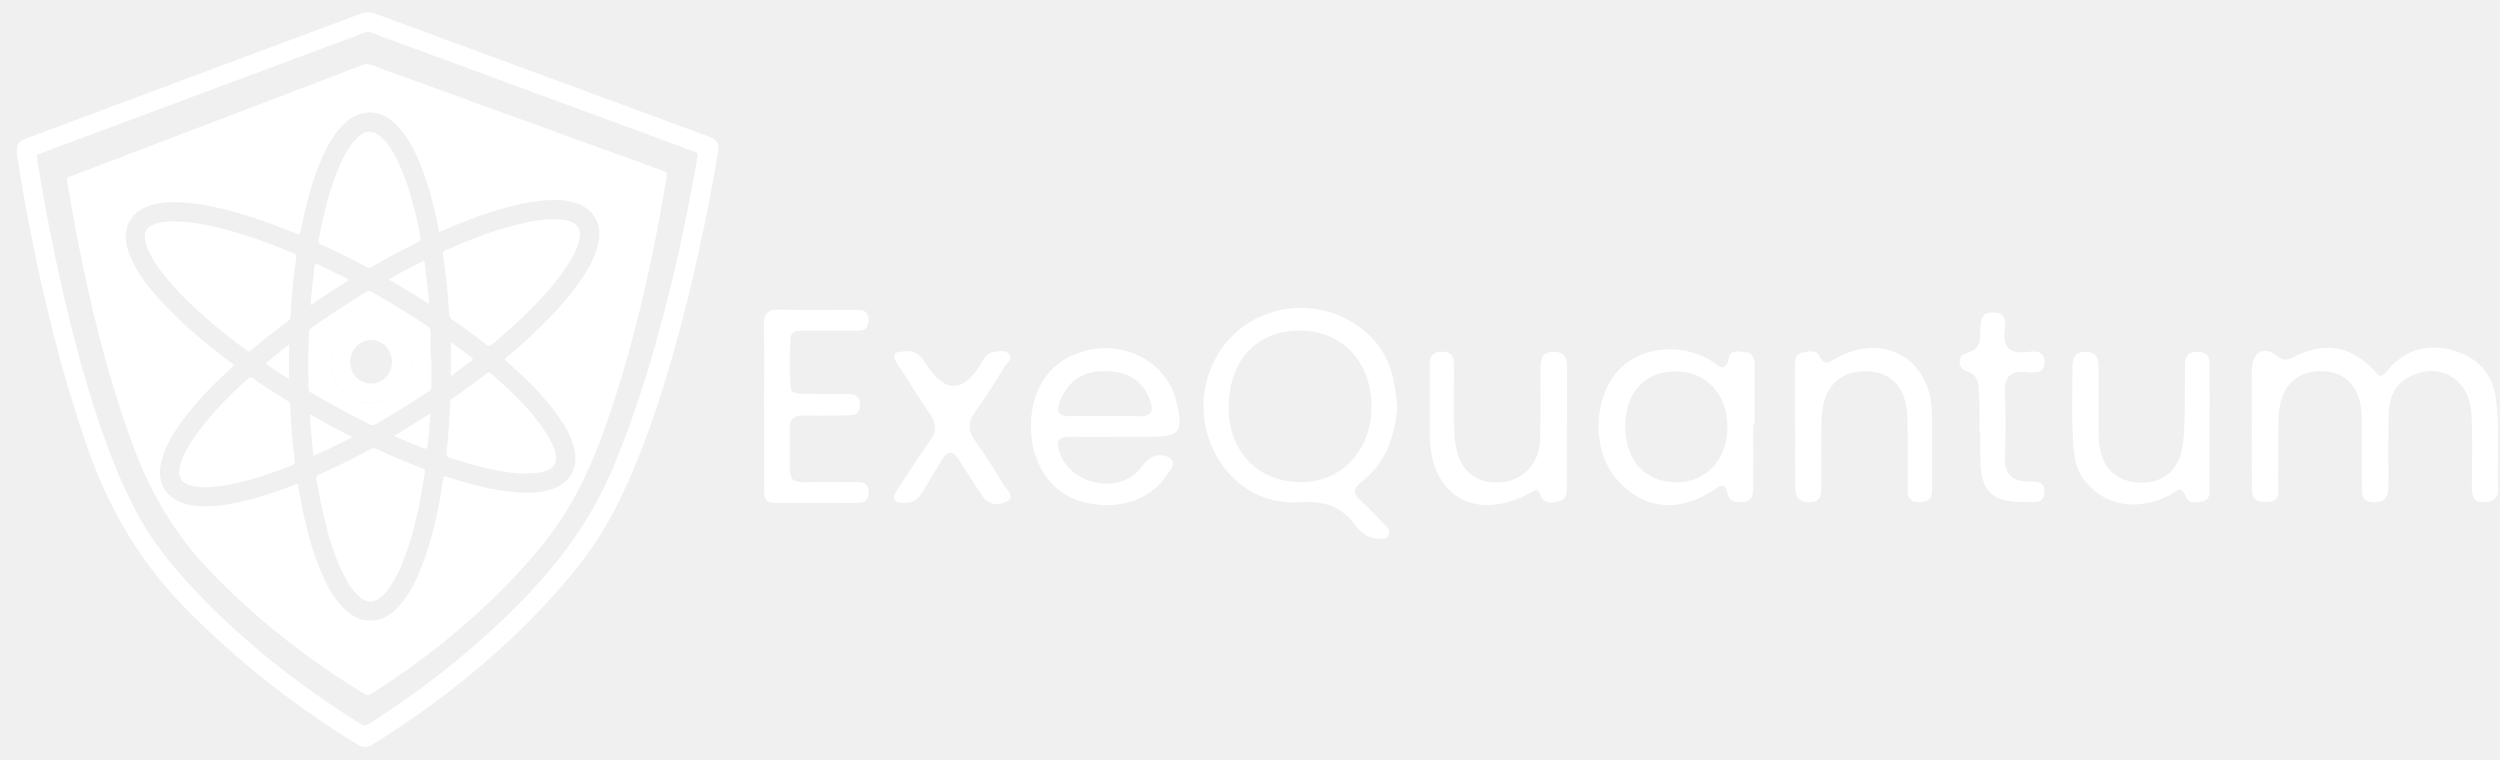
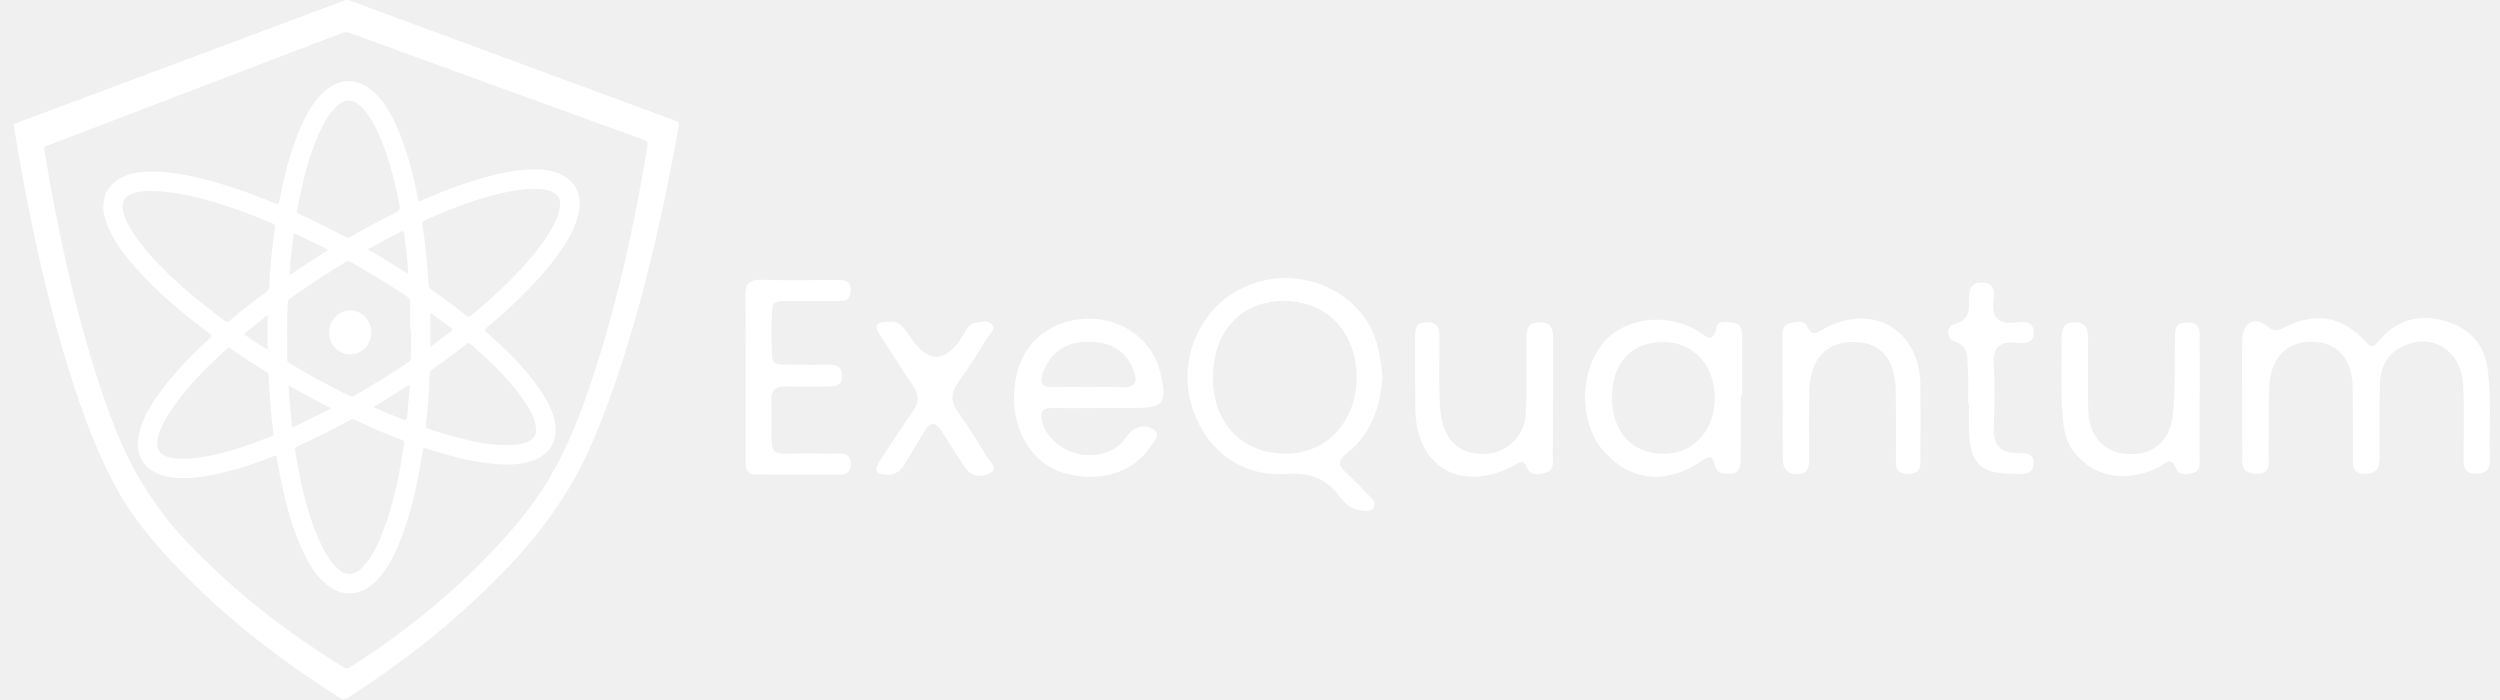
- <svg xmlns="http://www.w3.org/2000/svg" width="135" height="41" viewBox="0 0 135 41" fill="none">
-   <g clip-path="url(#clip0_572_71326)">
-     <mask id="mask0_572_71326" style="mask-type:luminance" maskUnits="userSpaceOnUse" x="0" y="0" width="135" height="41">
-       <path d="M134.896 0.652H0.896V40.335H134.896V0.652Z" fill="white" />
-     </mask>
-     <g mask="url(#mask0_572_71326)">
-       <path d="M0.897 8.169C0.884 7.81 1.021 7.62 1.369 7.492C6.147 5.71 10.925 3.929 15.704 2.148C16.979 1.673 18.254 1.202 19.53 0.719C19.766 0.628 19.973 0.628 20.213 0.719C26.242 2.946 32.27 5.165 38.303 7.384C38.726 7.541 38.85 7.76 38.776 8.211C38.535 9.636 38.27 11.058 37.972 12.475C37.314 15.603 36.544 18.703 35.546 21.74C34.875 23.79 34.101 25.794 33.099 27.707C32.246 29.331 31.136 30.769 29.915 32.124C27.058 35.298 23.749 37.939 20.13 40.195C19.836 40.381 19.588 40.377 19.29 40.195C15.911 38.12 12.818 35.695 10.031 32.868C7.6 30.401 5.895 27.513 4.756 24.261C3.837 21.641 3.087 18.975 2.458 16.277C1.837 13.653 1.332 11.004 0.913 8.335C0.905 8.277 0.901 8.215 0.897 8.169ZM1.99 8.45C1.998 8.512 2.002 8.562 2.006 8.607C2.3 10.413 2.628 12.215 3.009 14.004C3.634 16.946 4.358 19.864 5.315 22.719C5.924 24.533 6.615 26.314 7.551 27.988C8.42 29.542 9.567 30.885 10.793 32.158C13.393 34.86 16.337 37.137 19.513 39.12C19.646 39.203 19.737 39.207 19.869 39.12C22.954 37.166 25.795 34.914 28.333 32.286C30.345 30.203 32.01 27.893 33.132 25.199C34.254 22.496 35.123 19.711 35.861 16.884C36.585 14.095 37.177 11.281 37.674 8.442C37.699 8.297 37.653 8.248 37.525 8.198C31.687 6.053 25.852 3.905 20.018 1.752C19.911 1.71 19.82 1.714 19.712 1.752C15.223 3.429 10.735 5.099 6.247 6.772C4.884 7.281 3.518 7.785 2.156 8.297C2.081 8.326 1.965 8.322 1.986 8.442L1.99 8.45Z" fill="white" />
-       <path d="M3.618 9.708C3.601 9.571 3.713 9.563 3.796 9.53C5.141 9.013 6.491 8.501 7.837 7.989C11.758 6.493 15.684 5.001 19.601 3.501C19.75 3.443 19.878 3.447 20.027 3.501C25.282 5.41 30.536 7.319 35.795 9.22C35.977 9.286 36.035 9.352 35.998 9.563C35.289 13.844 34.362 18.067 32.983 22.187C32.37 24.022 31.658 25.816 30.656 27.481C29.836 28.836 28.822 30.047 27.737 31.196C25.443 33.617 22.859 35.684 20.044 37.469C19.915 37.551 19.82 37.564 19.683 37.477C16.607 35.593 13.787 33.398 11.294 30.787C9.489 28.894 8.181 26.708 7.261 24.27C6.222 21.514 5.448 18.683 4.794 15.811C4.342 13.823 3.957 11.823 3.634 9.811C3.63 9.778 3.622 9.745 3.618 9.712V9.708ZM23.725 12.534C23.708 12.456 23.687 12.385 23.675 12.315C23.439 11.146 23.149 9.993 22.702 8.885C22.383 8.096 22.006 7.336 21.385 6.724C20.495 5.848 19.422 5.852 18.541 6.728C18.006 7.261 17.654 7.914 17.36 8.596C16.814 9.848 16.491 11.166 16.238 12.505C16.201 12.691 16.143 12.679 16.006 12.621C14.98 12.195 13.936 11.811 12.864 11.505C11.68 11.171 10.487 10.894 9.245 10.918C8.723 10.931 8.21 11.005 7.738 11.249C7.22 11.518 6.893 11.927 6.81 12.518C6.748 12.96 6.847 13.377 7.005 13.778C7.344 14.637 7.899 15.361 8.504 16.043C9.688 17.381 11.054 18.526 12.487 19.584C12.628 19.687 12.632 19.737 12.499 19.857C11.539 20.737 10.624 21.663 9.849 22.716C9.348 23.398 8.905 24.113 8.706 24.948C8.441 26.072 8.955 26.927 10.069 27.225C10.296 27.287 10.533 27.32 10.768 27.332C11.684 27.378 12.57 27.212 13.447 26.989C14.292 26.774 15.112 26.493 15.919 26.171C16.06 26.113 16.098 26.142 16.11 26.287C16.131 26.502 16.18 26.712 16.222 26.923C16.487 28.332 16.826 29.725 17.406 31.043C17.721 31.758 18.093 32.431 18.686 32.965C19.046 33.287 19.46 33.506 19.957 33.514C20.652 33.531 21.162 33.171 21.592 32.679C22.164 32.026 22.524 31.25 22.826 30.444C23.373 28.989 23.692 27.477 23.919 25.944C23.956 25.696 23.952 25.696 24.18 25.77C25.356 26.146 26.544 26.468 27.782 26.576C28.478 26.638 29.174 26.634 29.845 26.398C30.785 26.064 31.219 25.282 31.025 24.311C30.888 23.642 30.561 23.063 30.176 22.518C29.381 21.381 28.395 20.427 27.356 19.522C27.261 19.439 27.224 19.398 27.344 19.299C27.845 18.898 28.321 18.468 28.785 18.03C29.782 17.088 30.727 16.096 31.484 14.947C31.878 14.352 32.201 13.728 32.329 13.018C32.499 12.075 32.051 11.299 31.149 10.98C30.797 10.856 30.428 10.803 30.056 10.799C28.867 10.786 27.733 11.075 26.607 11.423C25.629 11.728 24.677 12.113 23.725 12.53V12.534Z" fill="white" />
-       <path d="M9.46 11.958C10.624 11.982 11.742 12.251 12.847 12.582C13.87 12.887 14.864 13.264 15.845 13.677C15.977 13.73 16.019 13.788 15.994 13.941C15.845 14.974 15.742 16.012 15.692 17.053C15.684 17.193 15.642 17.284 15.526 17.367C14.851 17.859 14.193 18.375 13.555 18.917C13.472 18.987 13.419 18.991 13.332 18.925C11.911 17.879 10.549 16.768 9.365 15.454C8.905 14.941 8.475 14.404 8.147 13.797C7.986 13.495 7.841 13.181 7.825 12.83C7.808 12.47 7.945 12.268 8.284 12.127C8.661 11.97 9.054 11.949 9.456 11.954L9.46 11.958Z" fill="white" />
-       <path d="M19.99 32.481C19.721 32.481 19.518 32.336 19.336 32.163C19.025 31.873 18.806 31.518 18.611 31.146C18.04 30.051 17.708 28.873 17.435 27.679C17.298 27.076 17.191 26.468 17.091 25.857C17.071 25.741 17.091 25.691 17.199 25.642C18.168 25.216 19.112 24.745 20.04 24.233C20.135 24.179 20.209 24.183 20.305 24.229C21.128 24.617 21.965 24.972 22.814 25.295C22.909 25.332 22.959 25.369 22.942 25.485C22.694 27.142 22.375 28.787 21.75 30.353C21.543 30.873 21.298 31.373 20.963 31.824C20.814 32.026 20.644 32.208 20.433 32.344C20.3 32.431 20.16 32.489 19.994 32.481H19.99Z" fill="white" />
-       <path d="M29.951 11.844C30.212 11.84 30.527 11.857 30.829 11.972C31.206 12.117 31.355 12.377 31.305 12.778C31.243 13.286 31.012 13.724 30.751 14.15C30.15 15.129 29.388 15.972 28.581 16.778C27.947 17.41 27.273 18.006 26.589 18.584C26.457 18.696 26.374 18.72 26.225 18.596C25.645 18.121 25.041 17.683 24.424 17.262C24.32 17.192 24.262 17.113 24.254 16.985C24.196 15.902 24.08 14.828 23.919 13.753C23.902 13.65 23.919 13.584 24.03 13.53C25.488 12.886 26.962 12.307 28.531 11.993C28.983 11.902 29.434 11.836 29.951 11.836V11.844Z" fill="white" />
-       <path d="M19.939 7.112C20.212 7.12 20.399 7.236 20.569 7.384C20.966 7.736 21.227 8.186 21.455 8.653C22.055 9.893 22.39 11.215 22.66 12.558C22.747 12.992 22.738 12.992 22.345 13.186C21.575 13.575 20.813 13.979 20.068 14.414C19.96 14.475 19.881 14.475 19.774 14.414C18.974 13.979 18.159 13.575 17.331 13.198C17.235 13.157 17.173 13.116 17.198 12.992C17.471 11.554 17.799 10.132 18.407 8.793C18.606 8.355 18.838 7.938 19.161 7.579C19.38 7.335 19.62 7.12 19.943 7.107L19.939 7.112Z" fill="white" />
-       <path d="M11.282 26.305C10.975 26.326 10.673 26.305 10.375 26.239C9.795 26.115 9.58 25.768 9.716 25.185C9.82 24.726 10.039 24.317 10.288 23.925C11.029 22.755 11.981 21.768 12.983 20.821C13.124 20.689 13.273 20.557 13.414 20.425C13.48 20.358 13.534 20.342 13.621 20.404C14.255 20.85 14.909 21.268 15.567 21.673C15.633 21.714 15.654 21.759 15.658 21.834C15.712 22.875 15.787 23.916 15.923 24.95C15.936 25.053 15.886 25.078 15.812 25.107C14.35 25.681 12.867 26.193 11.282 26.309V26.305Z" fill="white" />
-       <path d="M28.217 25.567C27.265 25.546 26.18 25.285 25.104 24.976C24.826 24.893 24.553 24.798 24.276 24.715C24.147 24.678 24.093 24.628 24.11 24.48C24.209 23.562 24.271 22.645 24.313 21.723C24.313 21.633 24.35 21.575 24.425 21.525C25.058 21.091 25.675 20.633 26.28 20.161C26.35 20.108 26.404 20.079 26.487 20.149C27.675 21.19 28.834 22.261 29.646 23.637C29.816 23.926 29.952 24.236 30.006 24.571C30.072 24.971 29.932 25.236 29.559 25.397C29.186 25.558 28.789 25.571 28.213 25.567H28.217Z" fill="white" />
-       <path d="M23.297 19.38C23.297 19.872 23.297 20.364 23.297 20.855C23.297 20.984 23.255 21.062 23.148 21.137C22.208 21.756 21.251 22.351 20.274 22.913C20.158 22.98 20.067 22.975 19.955 22.913C18.887 22.38 17.835 21.814 16.808 21.207C16.726 21.157 16.655 21.116 16.655 20.996C16.655 19.979 16.63 18.963 16.68 17.946C16.684 17.831 16.734 17.765 16.821 17.703C17.785 17.021 18.775 16.376 19.781 15.764C19.889 15.698 19.963 15.698 20.071 15.764C21.09 16.343 22.092 16.954 23.073 17.599C23.197 17.682 23.259 17.769 23.255 17.922C23.247 18.405 23.255 18.893 23.255 19.376C23.268 19.376 23.276 19.376 23.288 19.376L23.297 19.38ZM17.872 19.546C17.872 20.769 18.833 21.756 20.026 21.761C21.235 21.761 22.208 20.777 22.212 19.554C22.212 18.331 21.235 17.322 20.042 17.322C18.846 17.322 17.872 18.318 17.872 19.55V19.546Z" fill="white" />
-       <path d="M19.029 23.607C18.474 23.879 17.964 24.131 17.459 24.379C17.318 24.449 17.178 24.511 17.037 24.573C16.983 24.598 16.921 24.64 16.913 24.528C16.846 23.825 16.764 23.123 16.739 22.375C17.497 22.797 18.229 23.206 19.029 23.607Z" fill="white" />
-       <path d="M20.983 15.086C21.604 14.731 22.2 14.425 22.801 14.119C22.908 14.065 22.925 14.119 22.937 14.206C23.028 14.925 23.119 15.644 23.169 16.413C22.441 15.954 21.736 15.516 20.983 15.086Z" fill="white" />
-       <path d="M16.774 16.478C16.824 15.726 16.907 15.024 16.99 14.325C17.002 14.23 17.044 14.209 17.122 14.251C17.665 14.519 18.207 14.784 18.75 15.052C18.812 15.081 18.857 15.118 18.766 15.176C18.104 15.585 17.453 16.011 16.77 16.478H16.774Z" fill="white" />
-       <path d="M23.247 22.328C23.201 22.882 23.168 23.382 23.114 23.886C23.073 24.287 23.064 24.291 22.679 24.13C22.228 23.944 21.777 23.75 21.284 23.543C21.947 23.134 22.567 22.745 23.247 22.328Z" fill="white" />
-       <path d="M15.61 18.6V20.472C15.358 20.31 15.13 20.166 14.902 20.017C14.745 19.914 14.588 19.81 14.434 19.703C14.389 19.67 14.314 19.641 14.401 19.571C14.79 19.257 15.184 18.943 15.61 18.6Z" fill="white" />
-       <path d="M24.347 20.31V18.504C24.376 18.483 24.405 18.521 24.438 18.541C24.773 18.789 25.105 19.041 25.44 19.289C25.535 19.36 25.568 19.405 25.448 19.492C25.096 19.744 24.753 20.008 24.351 20.31H24.347Z" fill="white" />
-       <path d="M17.875 19.546C17.875 18.318 18.844 17.318 20.045 17.318C21.237 17.318 22.219 18.327 22.215 19.55C22.215 20.773 21.237 21.761 20.028 21.756C18.836 21.756 17.875 20.769 17.875 19.541V19.546ZM21.167 19.546C21.167 18.889 20.666 18.36 20.041 18.36C19.428 18.36 18.919 18.884 18.906 19.525C18.894 20.174 19.403 20.711 20.028 20.715C20.662 20.719 21.163 20.207 21.167 19.546Z" fill="white" />
-       <path d="M121.596 23.048C121.596 22.023 121.58 20.998 121.6 19.974C121.617 19.035 122.221 18.639 122.913 19.197C123.348 19.548 123.571 19.428 123.948 19.238C125.551 18.432 126.991 18.701 128.2 20.007C128.495 20.325 128.569 20.457 128.975 19.957C129.84 18.891 131.111 18.535 132.462 18.92C133.757 19.288 134.598 20.127 134.78 21.536C134.991 23.143 134.842 24.751 134.896 26.358C134.912 26.846 134.705 27.094 134.184 27.114C133.542 27.139 133.476 26.763 133.48 26.271C133.484 24.953 133.53 23.635 133.455 22.321C133.347 20.407 131.633 19.461 130.027 20.391C129.244 20.841 128.995 21.589 128.984 22.436C128.967 23.68 128.967 24.924 128.975 26.168C128.975 26.697 128.9 27.11 128.221 27.118C127.472 27.127 127.547 26.618 127.542 26.139C127.538 24.932 127.551 23.726 127.53 22.515C127.505 20.941 126.714 20.06 125.34 20.044C123.99 20.023 123.116 20.912 123.05 22.453C123 23.622 123.041 24.796 123.016 25.965C123.009 26.47 123.236 27.151 122.304 27.11C121.423 27.073 121.617 26.412 121.609 25.899C121.588 24.949 121.6 23.998 121.6 23.044H121.596V23.048Z" fill="white" />
-       <path d="M75.45 22.012C75.309 23.558 74.85 24.975 73.586 25.967C73.06 26.38 73.031 26.645 73.512 27.066C73.951 27.455 74.348 27.889 74.754 28.314C74.903 28.467 75.102 28.637 74.998 28.876C74.866 29.178 74.564 29.095 74.32 29.079C73.794 29.042 73.433 28.694 73.152 28.323C72.406 27.331 71.512 27.037 70.237 27.12C67.752 27.285 65.781 25.674 65.156 23.269C64.543 20.922 65.624 18.388 67.727 17.264C69.888 16.107 72.551 16.566 74.178 18.351C75.131 19.397 75.338 20.678 75.458 22.012H75.45ZM70.133 17.851C67.835 17.863 66.34 19.512 66.348 22.017C66.357 24.43 67.955 26.054 70.303 26.037C72.485 26.021 74.087 24.265 74.062 21.913C74.038 19.492 72.439 17.839 70.133 17.851Z" fill="white" />
-       <path d="M94.676 22.93C94.676 24.063 94.688 25.195 94.668 26.323C94.664 26.679 94.655 27.092 94.121 27.108C93.74 27.121 93.388 27.121 93.281 26.625C93.144 25.984 92.821 26.27 92.498 26.484C90.647 27.703 88.78 27.509 87.364 25.955C86.018 24.48 85.968 21.782 87.252 20.162C88.361 18.761 90.63 18.439 92.353 19.447C92.763 19.687 93.173 20.253 93.384 19.244C93.463 18.872 93.947 18.988 94.262 19.017C94.692 19.058 94.746 19.397 94.75 19.744C94.75 20.802 94.75 21.864 94.75 22.922C94.726 22.922 94.705 22.922 94.68 22.922L94.676 22.93ZM90.552 26.046C92.179 26.03 93.31 24.761 93.281 22.976C93.252 21.261 92.113 20.058 90.514 20.054C88.796 20.054 87.757 21.191 87.765 23.059C87.773 24.889 88.867 26.059 90.556 26.046H90.552Z" fill="white" />
-       <path d="M60.306 23.591C59.461 23.591 58.617 23.607 57.776 23.587C57.13 23.57 57.035 23.863 57.209 24.409C57.735 26.054 60.107 26.69 61.387 25.512C61.598 25.314 61.747 25.045 61.962 24.851C62.331 24.516 62.852 24.504 63.184 24.748C63.581 25.037 63.159 25.405 62.981 25.678C62.082 27.062 60.219 27.612 58.364 27.074C56.679 26.587 55.615 24.921 55.673 22.876C55.731 20.814 56.828 19.376 58.679 18.925C60.488 18.483 62.373 19.264 63.2 20.822C63.337 21.078 63.444 21.355 63.511 21.636C63.929 23.363 63.747 23.591 61.962 23.591C61.412 23.591 60.861 23.591 60.31 23.591H60.306ZM59.619 22.471C60.203 22.471 60.79 22.438 61.37 22.479C62.319 22.541 62.319 22.078 62.02 21.409C61.552 20.368 60.67 20.037 59.615 20.041C58.53 20.045 57.735 20.52 57.288 21.541C57.018 22.161 57.072 22.512 57.863 22.475C58.447 22.446 59.031 22.471 59.615 22.467L59.619 22.471Z" fill="white" />
-       <path d="M41.259 21.902C41.259 20.476 41.284 19.05 41.247 17.625C41.23 16.98 41.42 16.699 42.112 16.72C43.433 16.761 44.754 16.736 46.075 16.732C46.497 16.732 46.923 16.703 46.899 17.315C46.878 17.922 46.426 17.86 46.025 17.86C45.18 17.86 44.336 17.856 43.495 17.86C43.172 17.86 42.725 17.807 42.696 18.236C42.63 19.108 42.634 19.988 42.683 20.865C42.708 21.299 43.139 21.265 43.466 21.265C44.199 21.274 44.932 21.278 45.669 21.27C46.071 21.27 46.402 21.307 46.431 21.823C46.468 22.443 46.054 22.431 45.636 22.435C44.903 22.435 44.166 22.451 43.433 22.435C42.882 22.422 42.596 22.633 42.646 23.208C42.646 23.245 42.646 23.282 42.646 23.319C42.721 26.658 42.157 25.943 45.222 26.03C45.59 26.042 45.955 26.038 46.323 26.03C46.741 26.026 46.928 26.228 46.903 26.637C46.882 26.989 46.696 27.158 46.336 27.158C44.832 27.15 43.325 27.158 41.822 27.15C41.209 27.15 41.263 26.695 41.263 26.294C41.263 24.832 41.263 23.369 41.263 21.906L41.259 21.902Z" fill="white" />
-       <path d="M84.605 23.063C84.605 24.087 84.613 25.112 84.6 26.137C84.6 26.488 84.688 26.935 84.216 27.059C83.843 27.154 83.396 27.273 83.193 26.74C83.011 26.265 82.775 26.546 82.518 26.678C79.62 28.174 77.23 26.753 77.214 23.526C77.21 22.319 77.214 21.108 77.21 19.901C77.21 19.451 77.168 19.001 77.843 18.992C78.497 18.984 78.518 19.393 78.518 19.868C78.518 21.112 78.468 22.36 78.551 23.6C78.655 25.125 79.404 25.951 80.588 26.046C82.001 26.154 83.098 25.232 83.16 23.802C83.214 22.525 83.184 21.24 83.184 19.959C83.184 19.443 83.218 18.992 83.917 19.001C84.63 19.013 84.617 19.501 84.617 19.992C84.617 21.017 84.617 22.042 84.617 23.067C84.617 23.067 84.613 23.067 84.609 23.067L84.605 23.063Z" fill="white" />
-       <path d="M96.923 23.017C96.923 21.955 96.923 20.893 96.923 19.835C96.923 19.5 96.914 19.137 97.332 19.042C97.647 18.972 98.086 18.868 98.239 19.203C98.52 19.806 98.777 19.546 99.158 19.339C101.775 17.914 104.301 19.401 104.326 22.372C104.334 23.616 104.334 24.86 104.326 26.104C104.322 26.558 104.45 27.096 103.684 27.116C102.918 27.133 103.013 26.616 103.013 26.145C103.009 24.976 103.026 23.802 103.001 22.633C102.968 20.922 102.156 20.034 100.682 20.05C99.237 20.067 98.404 20.992 98.363 22.674C98.334 23.881 98.351 25.087 98.351 26.298C98.351 26.728 98.326 27.1 97.738 27.121C97.146 27.141 96.947 26.819 96.939 26.315C96.926 25.215 96.939 24.12 96.939 23.021C96.939 23.021 96.935 23.021 96.93 23.021L96.923 23.017Z" fill="white" />
-       <path d="M119.313 23.069C119.313 24.131 119.313 25.188 119.313 26.25C119.313 26.569 119.383 26.969 118.957 27.069C118.618 27.147 118.208 27.246 118.017 26.775C117.752 26.126 117.433 26.614 117.164 26.746C115.388 27.622 113.686 27.329 112.589 25.978C112.009 25.267 111.984 24.412 111.934 23.589C111.86 22.349 111.918 21.106 111.91 19.862C111.91 19.362 112.022 18.994 112.63 18.998C113.243 19.006 113.326 19.395 113.326 19.887C113.318 21.13 113.309 22.374 113.33 23.618C113.355 25.052 114.104 25.932 115.351 26.048C116.746 26.176 117.719 25.445 117.885 23.928C118.025 22.626 117.963 21.304 117.988 19.99C117.997 19.511 117.918 19.006 118.663 19.006C119.429 19.006 119.313 19.544 119.318 20.002C119.325 21.027 119.318 22.048 119.318 23.073H119.313V23.069Z" fill="white" />
-       <path d="M48.944 18.973C49.49 18.886 49.772 19.291 50.07 19.745C51.028 21.205 51.973 21.205 52.906 19.745C53.101 19.444 53.221 19.051 53.651 19.01C53.933 18.981 54.269 18.861 54.48 19.121C54.703 19.398 54.38 19.588 54.26 19.782C53.759 20.592 53.267 21.411 52.703 22.171C52.264 22.762 52.244 23.25 52.683 23.845C53.225 24.58 53.701 25.361 54.169 26.146C54.335 26.423 54.84 26.795 54.413 27.055C54.02 27.295 53.403 27.32 53.043 26.779C52.616 26.138 52.198 25.498 51.792 24.845C51.461 24.311 51.167 24.303 50.848 24.853C50.517 25.423 50.161 25.977 49.83 26.543C49.614 26.915 49.358 27.167 48.882 27.159C48.327 27.151 48.087 27.002 48.443 26.46C49.026 25.576 49.59 24.675 50.211 23.816C50.596 23.287 50.575 22.861 50.206 22.336C49.594 21.468 49.064 20.551 48.467 19.671C48.091 19.113 48.322 18.973 48.944 18.973Z" fill="white" />
-       <path d="M106.885 23.374C106.885 22.717 106.922 22.055 106.872 21.402C106.831 20.857 106.934 20.254 106.127 20.01C105.725 19.886 105.701 19.196 106.156 19.084C106.98 18.878 106.943 18.332 106.939 17.745C106.939 17.254 107.022 16.861 107.639 16.869C108.297 16.878 108.322 17.353 108.259 17.791C108.127 18.77 108.52 19.126 109.485 19.006C109.866 18.956 110.384 18.923 110.409 19.506C110.433 20.159 109.895 20.142 109.461 20.097C108.558 20.002 108.21 20.34 108.264 21.266C108.33 22.394 108.305 23.535 108.268 24.667C108.239 25.527 108.578 25.981 109.461 26.002C109.887 26.014 110.45 25.931 110.4 26.597C110.355 27.237 109.787 27.105 109.369 27.109C107.568 27.134 106.972 26.56 106.939 24.799C106.93 24.324 106.939 23.849 106.939 23.374C106.918 23.374 106.902 23.374 106.881 23.374H106.885Z" fill="white" />
-     </g>
-   </g>
-   <defs>
-     <clipPath id="clip0_572_71326">
-       <rect width="134" height="40" fill="white" transform="translate(0.895996 0.652344)" />
-     </clipPath>
-   </defs>
+ <svg xmlns="http://www.w3.org/2000/svg" width="143" height="40" viewBox="0 0 143 40" fill="none">
+   <path d="M0.797 7.178C0.775 7.054 0.899 7.054 0.978 7.024C2.43 6.481 3.886 5.938 5.337 5.396C10.12 3.609 14.903 1.822 19.685 0.035C19.8 -0.009 19.897 -0.014 20.012 0.035C26.229 2.333 32.445 4.628 38.666 6.918C38.808 6.971 38.852 7.024 38.825 7.178C38.296 10.209 37.665 13.214 36.893 16.192C36.112 19.21 35.185 22.184 33.985 25.069C32.794 27.946 31.02 30.412 28.872 32.636C26.167 35.442 23.136 37.847 19.853 39.934C19.707 40.026 19.61 40.018 19.474 39.934C16.09 37.812 12.953 35.385 10.182 32.499C8.876 31.136 7.649 29.706 6.727 28.047C5.73 26.256 4.993 24.359 4.344 22.422C3.325 19.373 2.553 16.258 1.887 13.117C1.481 11.206 1.128 9.283 0.819 7.355C0.81 7.306 0.806 7.253 0.801 7.187L0.797 7.178ZM2.531 8.519C2.535 8.555 2.54 8.59 2.549 8.625C2.893 10.774 3.303 12.909 3.784 15.032C4.481 18.094 5.306 21.116 6.414 24.063C7.393 26.666 8.783 29 10.711 31.021C13.367 33.81 16.376 36.157 19.65 38.164C19.796 38.253 19.897 38.244 20.034 38.156C23.034 36.25 25.787 34.044 28.232 31.458C29.388 30.232 30.469 28.943 31.342 27.491C32.41 25.713 33.169 23.799 33.822 21.84C35.291 17.441 36.279 12.931 37.034 8.36C37.069 8.135 37.012 8.069 36.818 7.994C31.214 5.965 25.615 3.926 20.016 1.888C19.858 1.831 19.725 1.831 19.562 1.888C15.384 3.489 11.205 5.082 7.027 6.679C5.593 7.227 4.155 7.778 2.721 8.325C2.632 8.36 2.513 8.369 2.531 8.515V8.519Z" fill="white" />
+   <path d="M23.954 11.537C24.969 11.091 25.98 10.677 27.025 10.355C28.221 9.984 29.434 9.675 30.701 9.688C31.098 9.693 31.486 9.75 31.865 9.883C32.827 10.222 33.304 11.052 33.123 12.058C32.986 12.817 32.642 13.483 32.223 14.118C31.415 15.345 30.409 16.404 29.346 17.41C28.852 17.882 28.34 18.336 27.811 18.764C27.683 18.866 27.722 18.914 27.824 19.002C28.931 19.969 29.986 20.992 30.829 22.201C31.239 22.788 31.587 23.406 31.733 24.116C31.945 25.153 31.477 25.991 30.476 26.344C29.761 26.6 29.02 26.6 28.278 26.534C26.959 26.419 25.693 26.075 24.44 25.674C24.197 25.594 24.201 25.594 24.162 25.859C23.919 27.496 23.579 29.111 22.997 30.664C22.675 31.524 22.296 32.349 21.682 33.051C21.223 33.576 20.681 33.96 19.939 33.942C19.41 33.929 18.969 33.699 18.585 33.355C17.954 32.79 17.557 32.067 17.221 31.303C16.604 29.896 16.242 28.409 15.96 26.905C15.915 26.68 15.867 26.454 15.841 26.225C15.823 26.066 15.788 26.04 15.638 26.102C14.777 26.446 13.899 26.746 13.004 26.975C12.068 27.213 11.124 27.39 10.149 27.341C9.897 27.328 9.646 27.293 9.403 27.227C8.212 26.909 7.669 26 7.952 24.796C8.163 23.9 8.635 23.141 9.169 22.413C9.994 21.288 10.965 20.3 11.993 19.36C12.134 19.232 12.13 19.179 11.98 19.069C10.449 17.939 8.997 16.717 7.735 15.287C7.091 14.555 6.504 13.787 6.138 12.87C5.966 12.437 5.86 11.992 5.931 11.524C6.019 10.897 6.368 10.456 6.919 10.169C7.422 9.909 7.969 9.83 8.525 9.816C9.849 9.79 11.12 10.081 12.381 10.443C13.524 10.765 14.636 11.175 15.73 11.634C15.876 11.696 15.942 11.709 15.977 11.511C16.246 10.081 16.595 8.674 17.173 7.337C17.491 6.609 17.861 5.912 18.43 5.342C19.37 4.407 20.513 4.403 21.462 5.338C22.119 5.987 22.52 6.798 22.865 7.646C23.341 8.828 23.654 10.059 23.901 11.308C23.915 11.383 23.937 11.458 23.954 11.541V11.537ZM8.755 10.924C8.327 10.919 7.903 10.937 7.506 11.109C7.144 11.259 7.003 11.48 7.016 11.859C7.034 12.234 7.184 12.569 7.36 12.892C7.709 13.54 8.168 14.114 8.658 14.661C9.919 16.064 11.371 17.246 12.884 18.367C12.977 18.438 13.034 18.433 13.123 18.358C13.798 17.776 14.499 17.229 15.223 16.704C15.346 16.615 15.395 16.518 15.399 16.368C15.452 15.257 15.563 14.149 15.721 13.046C15.743 12.883 15.699 12.821 15.563 12.764C14.517 12.327 13.458 11.921 12.368 11.594C11.19 11.241 9.999 10.955 8.759 10.928L8.755 10.924ZM19.975 32.834C20.147 32.839 20.301 32.777 20.442 32.689C20.667 32.543 20.848 32.349 21.007 32.133C21.369 31.652 21.625 31.114 21.845 30.562C22.512 28.89 22.851 27.138 23.116 25.365C23.134 25.246 23.081 25.201 22.979 25.162C22.07 24.822 21.184 24.438 20.306 24.023C20.204 23.975 20.125 23.975 20.023 24.028C19.035 24.575 18.029 25.078 16.997 25.532C16.882 25.585 16.864 25.638 16.882 25.762C16.988 26.415 17.102 27.063 17.248 27.708C17.539 28.983 17.892 30.24 18.501 31.409C18.708 31.806 18.942 32.186 19.273 32.495C19.472 32.68 19.688 32.83 19.97 32.834H19.975ZM30.59 10.8C30.039 10.8 29.558 10.871 29.077 10.968C27.405 11.303 25.83 11.921 24.281 12.609C24.157 12.662 24.149 12.737 24.162 12.848C24.334 13.99 24.457 15.142 24.519 16.298C24.528 16.434 24.585 16.514 24.7 16.593C25.358 17.043 26.002 17.515 26.619 18.018C26.778 18.151 26.866 18.124 27.008 18.005C27.736 17.388 28.455 16.752 29.13 16.077C29.99 15.217 30.806 14.317 31.442 13.271C31.72 12.817 31.967 12.349 32.033 11.806C32.086 11.378 31.927 11.1 31.526 10.946C31.204 10.822 30.868 10.8 30.59 10.809V10.8ZM19.922 5.748C19.582 5.762 19.322 5.987 19.088 6.251C18.744 6.635 18.497 7.085 18.285 7.548C17.632 8.978 17.283 10.496 16.997 12.031C16.97 12.164 17.036 12.208 17.138 12.252C18.02 12.658 18.889 13.086 19.741 13.549C19.856 13.611 19.939 13.611 20.054 13.549C20.848 13.086 21.66 12.653 22.481 12.239C22.895 12.031 22.909 12.027 22.816 11.568C22.529 10.134 22.172 8.722 21.532 7.398C21.29 6.9 21.012 6.419 20.588 6.044C20.407 5.885 20.209 5.757 19.917 5.753L19.922 5.748ZM10.696 26.243C12.386 26.124 13.965 25.572 15.523 24.959C15.598 24.928 15.655 24.901 15.642 24.791C15.496 23.688 15.417 22.576 15.36 21.464C15.36 21.385 15.333 21.336 15.262 21.292C14.561 20.86 13.864 20.414 13.189 19.938C13.096 19.872 13.043 19.889 12.968 19.96C12.818 20.105 12.664 20.242 12.509 20.383C11.442 21.394 10.427 22.448 9.637 23.697C9.372 24.116 9.138 24.553 9.028 25.043C8.887 25.665 9.112 26.035 9.73 26.168C10.047 26.234 10.37 26.26 10.696 26.238V26.243ZM28.742 25.453C29.355 25.453 29.779 25.444 30.176 25.272C30.573 25.1 30.723 24.818 30.652 24.39C30.595 24.028 30.449 23.701 30.268 23.392C29.399 21.919 28.164 20.78 26.902 19.669C26.814 19.594 26.756 19.62 26.681 19.682C26.037 20.185 25.38 20.675 24.704 21.138C24.625 21.191 24.59 21.253 24.585 21.35C24.541 22.334 24.475 23.313 24.369 24.293C24.352 24.451 24.409 24.504 24.546 24.544C24.841 24.628 25.133 24.734 25.428 24.822C26.575 25.157 27.731 25.435 28.746 25.453H28.742ZM23.5 18.848C23.5 18.848 23.478 18.848 23.465 18.848C23.465 18.332 23.46 17.811 23.465 17.295C23.465 17.127 23.403 17.039 23.271 16.951C22.225 16.262 21.157 15.61 20.072 14.992C19.957 14.926 19.878 14.926 19.763 14.992C18.686 15.645 17.636 16.333 16.608 17.061C16.511 17.127 16.463 17.198 16.458 17.321C16.405 18.407 16.427 19.492 16.432 20.578C16.432 20.706 16.507 20.75 16.595 20.803C17.689 21.451 18.81 22.056 19.948 22.625C20.067 22.686 20.164 22.691 20.288 22.625C21.329 22.025 22.348 21.389 23.35 20.728C23.465 20.652 23.513 20.564 23.509 20.427C23.504 19.902 23.509 19.377 23.509 18.852L23.5 18.848ZM18.951 23.362C18.099 22.934 17.319 22.497 16.511 22.047C16.538 22.85 16.626 23.595 16.697 24.346C16.71 24.465 16.776 24.421 16.829 24.394C16.979 24.328 17.129 24.257 17.279 24.187C17.817 23.922 18.36 23.653 18.951 23.362ZM21.034 14.264C21.837 14.723 22.587 15.19 23.363 15.68C23.31 14.859 23.213 14.092 23.116 13.324C23.103 13.231 23.085 13.174 22.971 13.231C22.331 13.558 21.695 13.889 21.034 14.264ZM16.551 15.751C17.279 15.257 17.972 14.802 18.677 14.361C18.775 14.299 18.726 14.264 18.66 14.229C18.082 13.942 17.504 13.655 16.926 13.373C16.838 13.328 16.794 13.351 16.785 13.452C16.692 14.198 16.608 14.948 16.555 15.751H16.551ZM23.447 21.994C22.724 22.439 22.062 22.854 21.356 23.291C21.881 23.512 22.362 23.715 22.843 23.918C23.253 24.085 23.262 24.085 23.306 23.657C23.359 23.123 23.398 22.585 23.447 21.994ZM15.307 18.014C14.852 18.38 14.433 18.716 14.018 19.051C13.926 19.126 14.005 19.157 14.054 19.192C14.221 19.307 14.384 19.417 14.552 19.527C14.795 19.686 15.037 19.841 15.307 20.013V18.014ZM24.616 19.841C25.044 19.519 25.41 19.236 25.785 18.967C25.913 18.875 25.878 18.826 25.777 18.751C25.419 18.486 25.066 18.217 24.709 17.952C24.678 17.93 24.647 17.89 24.612 17.913V19.841H24.616Z" fill="white" />
+   <path d="M21.233 19.021C21.233 19.727 20.699 20.274 20.019 20.27C19.349 20.265 18.81 19.692 18.823 18.999C18.837 18.315 19.379 17.755 20.032 17.755C20.699 17.755 21.233 18.319 21.233 19.021Z" fill="white" />
+   <path d="M128.251 22.757C128.251 21.663 128.233 20.569 128.255 19.475C128.273 18.473 128.917 18.05 129.654 18.645C130.117 19.02 130.355 18.892 130.757 18.689C132.464 17.829 134 18.116 135.288 19.51C135.601 19.85 135.681 19.991 136.113 19.457C137.035 18.319 138.39 17.939 139.828 18.35C141.209 18.742 142.105 19.638 142.299 21.142C142.524 22.859 142.365 24.575 142.423 26.291C142.44 26.812 142.22 27.077 141.664 27.099C140.98 27.125 140.909 26.724 140.914 26.199C140.918 24.791 140.967 23.384 140.887 21.981C140.772 19.938 138.946 18.928 137.234 19.92C136.4 20.401 136.135 21.2 136.122 22.104C136.104 23.432 136.104 24.761 136.113 26.088C136.113 26.653 136.034 27.095 135.31 27.103C134.512 27.112 134.591 26.57 134.587 26.058C134.582 24.769 134.595 23.481 134.573 22.188C134.547 20.507 133.704 19.567 132.239 19.55C130.801 19.528 129.87 20.476 129.799 22.122C129.747 23.371 129.791 24.624 129.764 25.872C129.755 26.411 129.998 27.139 129.005 27.095C128.066 27.055 128.273 26.349 128.264 25.802C128.242 24.787 128.255 23.772 128.255 22.753H128.251V22.757Z" fill="white" />
+   <path d="M79.075 21.655C78.925 23.305 78.435 24.818 77.09 25.877C76.529 26.318 76.498 26.601 77.01 27.051C77.478 27.465 77.901 27.929 78.334 28.383C78.493 28.547 78.704 28.727 78.594 28.983C78.453 29.305 78.131 29.217 77.871 29.2C77.31 29.16 76.926 28.789 76.626 28.392C75.832 27.333 74.879 27.02 73.52 27.108C70.873 27.285 68.773 25.564 68.106 22.996C67.454 20.49 68.605 17.785 70.846 16.585C73.15 15.35 75.987 15.839 77.721 17.746C78.735 18.862 78.956 20.23 79.084 21.655H79.075ZM73.41 17.212C70.961 17.225 69.368 18.985 69.377 21.659C69.386 24.236 71.089 25.97 73.591 25.952C75.916 25.934 77.624 24.059 77.597 21.549C77.57 18.963 75.868 17.198 73.41 17.212Z" fill="white" />
+   <path d="M99.569 22.632C99.569 23.841 99.582 25.049 99.56 26.254C99.556 26.634 99.547 27.075 98.978 27.092C98.572 27.106 98.197 27.106 98.082 26.576C97.937 25.892 97.592 26.197 97.248 26.426C95.276 27.728 93.286 27.52 91.777 25.861C90.343 24.286 90.29 21.405 91.658 19.675C92.841 18.18 95.258 17.836 97.094 18.912C97.531 19.168 97.967 19.773 98.192 18.696C98.276 18.299 98.793 18.422 99.128 18.453C99.587 18.497 99.644 18.859 99.648 19.23C99.648 20.359 99.648 21.493 99.648 22.623C99.622 22.623 99.6 22.623 99.573 22.623L99.569 22.632ZM95.175 25.958C96.909 25.941 98.113 24.586 98.082 22.68C98.051 20.849 96.838 19.565 95.135 19.561C93.304 19.561 92.196 20.774 92.205 22.768C92.214 24.723 93.379 25.972 95.179 25.958H95.175Z" fill="white" />
+   <path d="M62.94 23.339C62.039 23.339 61.139 23.356 60.244 23.334C59.556 23.317 59.454 23.63 59.639 24.212C60.2 25.968 62.728 26.648 64.091 25.39C64.316 25.178 64.475 24.892 64.704 24.684C65.097 24.327 65.653 24.314 66.006 24.574C66.43 24.883 65.98 25.276 65.79 25.567C64.832 27.045 62.847 27.632 60.87 27.058C59.075 26.537 57.941 24.759 58.002 22.575C58.064 20.374 59.233 18.838 61.206 18.357C63.134 17.885 65.141 18.719 66.024 20.382C66.169 20.656 66.284 20.952 66.355 21.252C66.8 23.096 66.606 23.339 64.704 23.339C64.118 23.339 63.531 23.339 62.944 23.339H62.94ZM62.207 22.143C62.829 22.143 63.456 22.108 64.073 22.152C65.084 22.218 65.084 21.724 64.766 21.009C64.268 19.897 63.328 19.544 62.203 19.549C61.047 19.553 60.2 20.06 59.723 21.15C59.436 21.812 59.494 22.187 60.336 22.147C60.959 22.116 61.581 22.143 62.203 22.139L62.207 22.143Z" fill="white" />
+   <path d="M42.647 21.537C42.647 20.015 42.673 18.492 42.633 16.97C42.616 16.282 42.819 15.982 43.556 16.004C44.963 16.048 46.37 16.021 47.778 16.017C48.228 16.017 48.682 15.986 48.656 16.639C48.634 17.288 48.153 17.222 47.725 17.222C46.825 17.222 45.925 17.217 45.029 17.222C44.685 17.222 44.209 17.164 44.178 17.623C44.107 18.554 44.111 19.494 44.164 20.429C44.191 20.892 44.65 20.857 44.998 20.857C45.779 20.866 46.56 20.87 47.346 20.862C47.773 20.862 48.127 20.901 48.157 21.453C48.197 22.115 47.756 22.101 47.31 22.106C46.529 22.106 45.744 22.123 44.963 22.106C44.376 22.093 44.072 22.318 44.125 22.931C44.125 22.971 44.125 23.01 44.125 23.05C44.204 26.615 43.604 25.852 46.869 25.944C47.262 25.958 47.65 25.953 48.043 25.944C48.488 25.94 48.687 26.156 48.66 26.593C48.638 26.968 48.44 27.149 48.056 27.149C46.454 27.14 44.848 27.149 43.247 27.14C42.594 27.14 42.651 26.655 42.651 26.227C42.651 24.665 42.651 23.103 42.651 21.541L42.647 21.537Z" fill="white" />
+   <path d="M88.825 22.77C88.825 23.864 88.833 24.958 88.82 26.053C88.82 26.428 88.913 26.904 88.41 27.037C88.013 27.138 87.536 27.266 87.32 26.697C87.126 26.189 86.874 26.489 86.601 26.631C83.512 28.228 80.966 26.71 80.949 23.264C80.944 21.976 80.949 20.683 80.944 19.395C80.944 18.914 80.9 18.433 81.619 18.424C82.317 18.415 82.339 18.852 82.339 19.359C82.339 20.687 82.286 22.02 82.374 23.343C82.484 24.972 83.283 25.854 84.545 25.956C86.049 26.07 87.218 25.086 87.285 23.56C87.342 22.196 87.311 20.824 87.311 19.456C87.311 18.905 87.346 18.424 88.092 18.433C88.851 18.446 88.838 18.967 88.838 19.492C88.838 20.586 88.838 21.68 88.838 22.774C88.838 22.774 88.833 22.774 88.829 22.774L88.825 22.77Z" fill="white" />
+   <path d="M101.959 22.73C101.959 21.596 101.959 20.462 101.959 19.333C101.959 18.976 101.95 18.587 102.396 18.486C102.731 18.411 103.199 18.301 103.362 18.658C103.662 19.302 103.936 19.024 104.342 18.803C107.13 17.281 109.821 18.87 109.848 22.042C109.857 23.37 109.857 24.698 109.848 26.026C109.843 26.512 109.98 27.085 109.164 27.107C108.348 27.125 108.449 26.573 108.449 26.07C108.445 24.822 108.462 23.569 108.436 22.32C108.401 20.493 107.536 19.545 105.965 19.562C104.425 19.58 103.539 20.568 103.494 22.364C103.464 23.652 103.481 24.941 103.481 26.234C103.481 26.692 103.455 27.09 102.828 27.112C102.197 27.134 101.985 26.79 101.977 26.251C101.963 25.078 101.977 23.908 101.977 22.735C101.977 22.735 101.972 22.735 101.968 22.735L101.959 22.73Z" fill="white" />
+   <path d="M125.818 22.779C125.818 23.913 125.818 25.042 125.818 26.176C125.818 26.516 125.893 26.944 125.438 27.05C125.076 27.134 124.64 27.239 124.437 26.737C124.154 26.044 123.814 26.564 123.528 26.706C121.635 27.641 119.821 27.328 118.652 25.885C118.035 25.126 118.008 24.213 117.955 23.335C117.876 22.011 117.937 20.683 117.929 19.355C117.929 18.821 118.048 18.428 118.696 18.433C119.349 18.442 119.438 18.857 119.438 19.381C119.429 20.71 119.42 22.038 119.442 23.366C119.469 24.897 120.267 25.837 121.595 25.96C123.082 26.097 124.119 25.316 124.295 23.697C124.445 22.307 124.379 20.895 124.406 19.492C124.415 18.98 124.331 18.442 125.125 18.442C125.941 18.442 125.818 19.015 125.822 19.505C125.831 20.599 125.822 21.689 125.822 22.783H125.818V22.779Z" fill="white" />
+   <path d="M50.837 18.41C51.42 18.317 51.72 18.749 52.037 19.235C53.058 20.794 54.066 20.794 55.06 19.235C55.267 18.913 55.395 18.494 55.854 18.449C56.154 18.419 56.511 18.291 56.736 18.569C56.975 18.864 56.63 19.067 56.502 19.274C55.969 20.139 55.444 21.013 54.843 21.825C54.376 22.456 54.354 22.976 54.822 23.612C55.4 24.397 55.907 25.231 56.405 26.069C56.582 26.365 57.12 26.762 56.666 27.04C56.247 27.296 55.589 27.322 55.205 26.744C54.751 26.06 54.305 25.376 53.873 24.679C53.52 24.11 53.207 24.101 52.867 24.688C52.514 25.297 52.135 25.888 51.782 26.493C51.552 26.89 51.279 27.159 50.771 27.15C50.18 27.141 49.924 26.982 50.303 26.404C50.926 25.46 51.526 24.498 52.187 23.581C52.598 23.016 52.576 22.561 52.183 22.001C51.53 21.075 50.965 20.095 50.33 19.155C49.928 18.56 50.175 18.41 50.837 18.41Z" fill="white" />
+   <path d="M112.573 23.108C112.573 22.406 112.613 21.7 112.56 21.003C112.516 20.421 112.626 19.776 111.766 19.516C111.338 19.384 111.311 18.647 111.796 18.528C112.674 18.307 112.635 17.725 112.63 17.098C112.63 16.573 112.719 16.154 113.376 16.163C114.077 16.172 114.104 16.679 114.038 17.147C113.897 18.193 114.316 18.572 115.344 18.444C115.75 18.391 116.301 18.356 116.328 18.978C116.354 19.675 115.781 19.657 115.317 19.609C114.355 19.507 113.985 19.869 114.042 20.858C114.113 22.062 114.086 23.28 114.047 24.489C114.016 25.406 114.378 25.892 115.317 25.914C115.772 25.927 116.372 25.839 116.319 26.549C116.27 27.233 115.666 27.092 115.22 27.096C113.301 27.123 112.666 26.509 112.63 24.63C112.621 24.122 112.63 23.615 112.63 23.108C112.608 23.108 112.591 23.108 112.569 23.108H112.573Z" fill="white" />
</svg>
